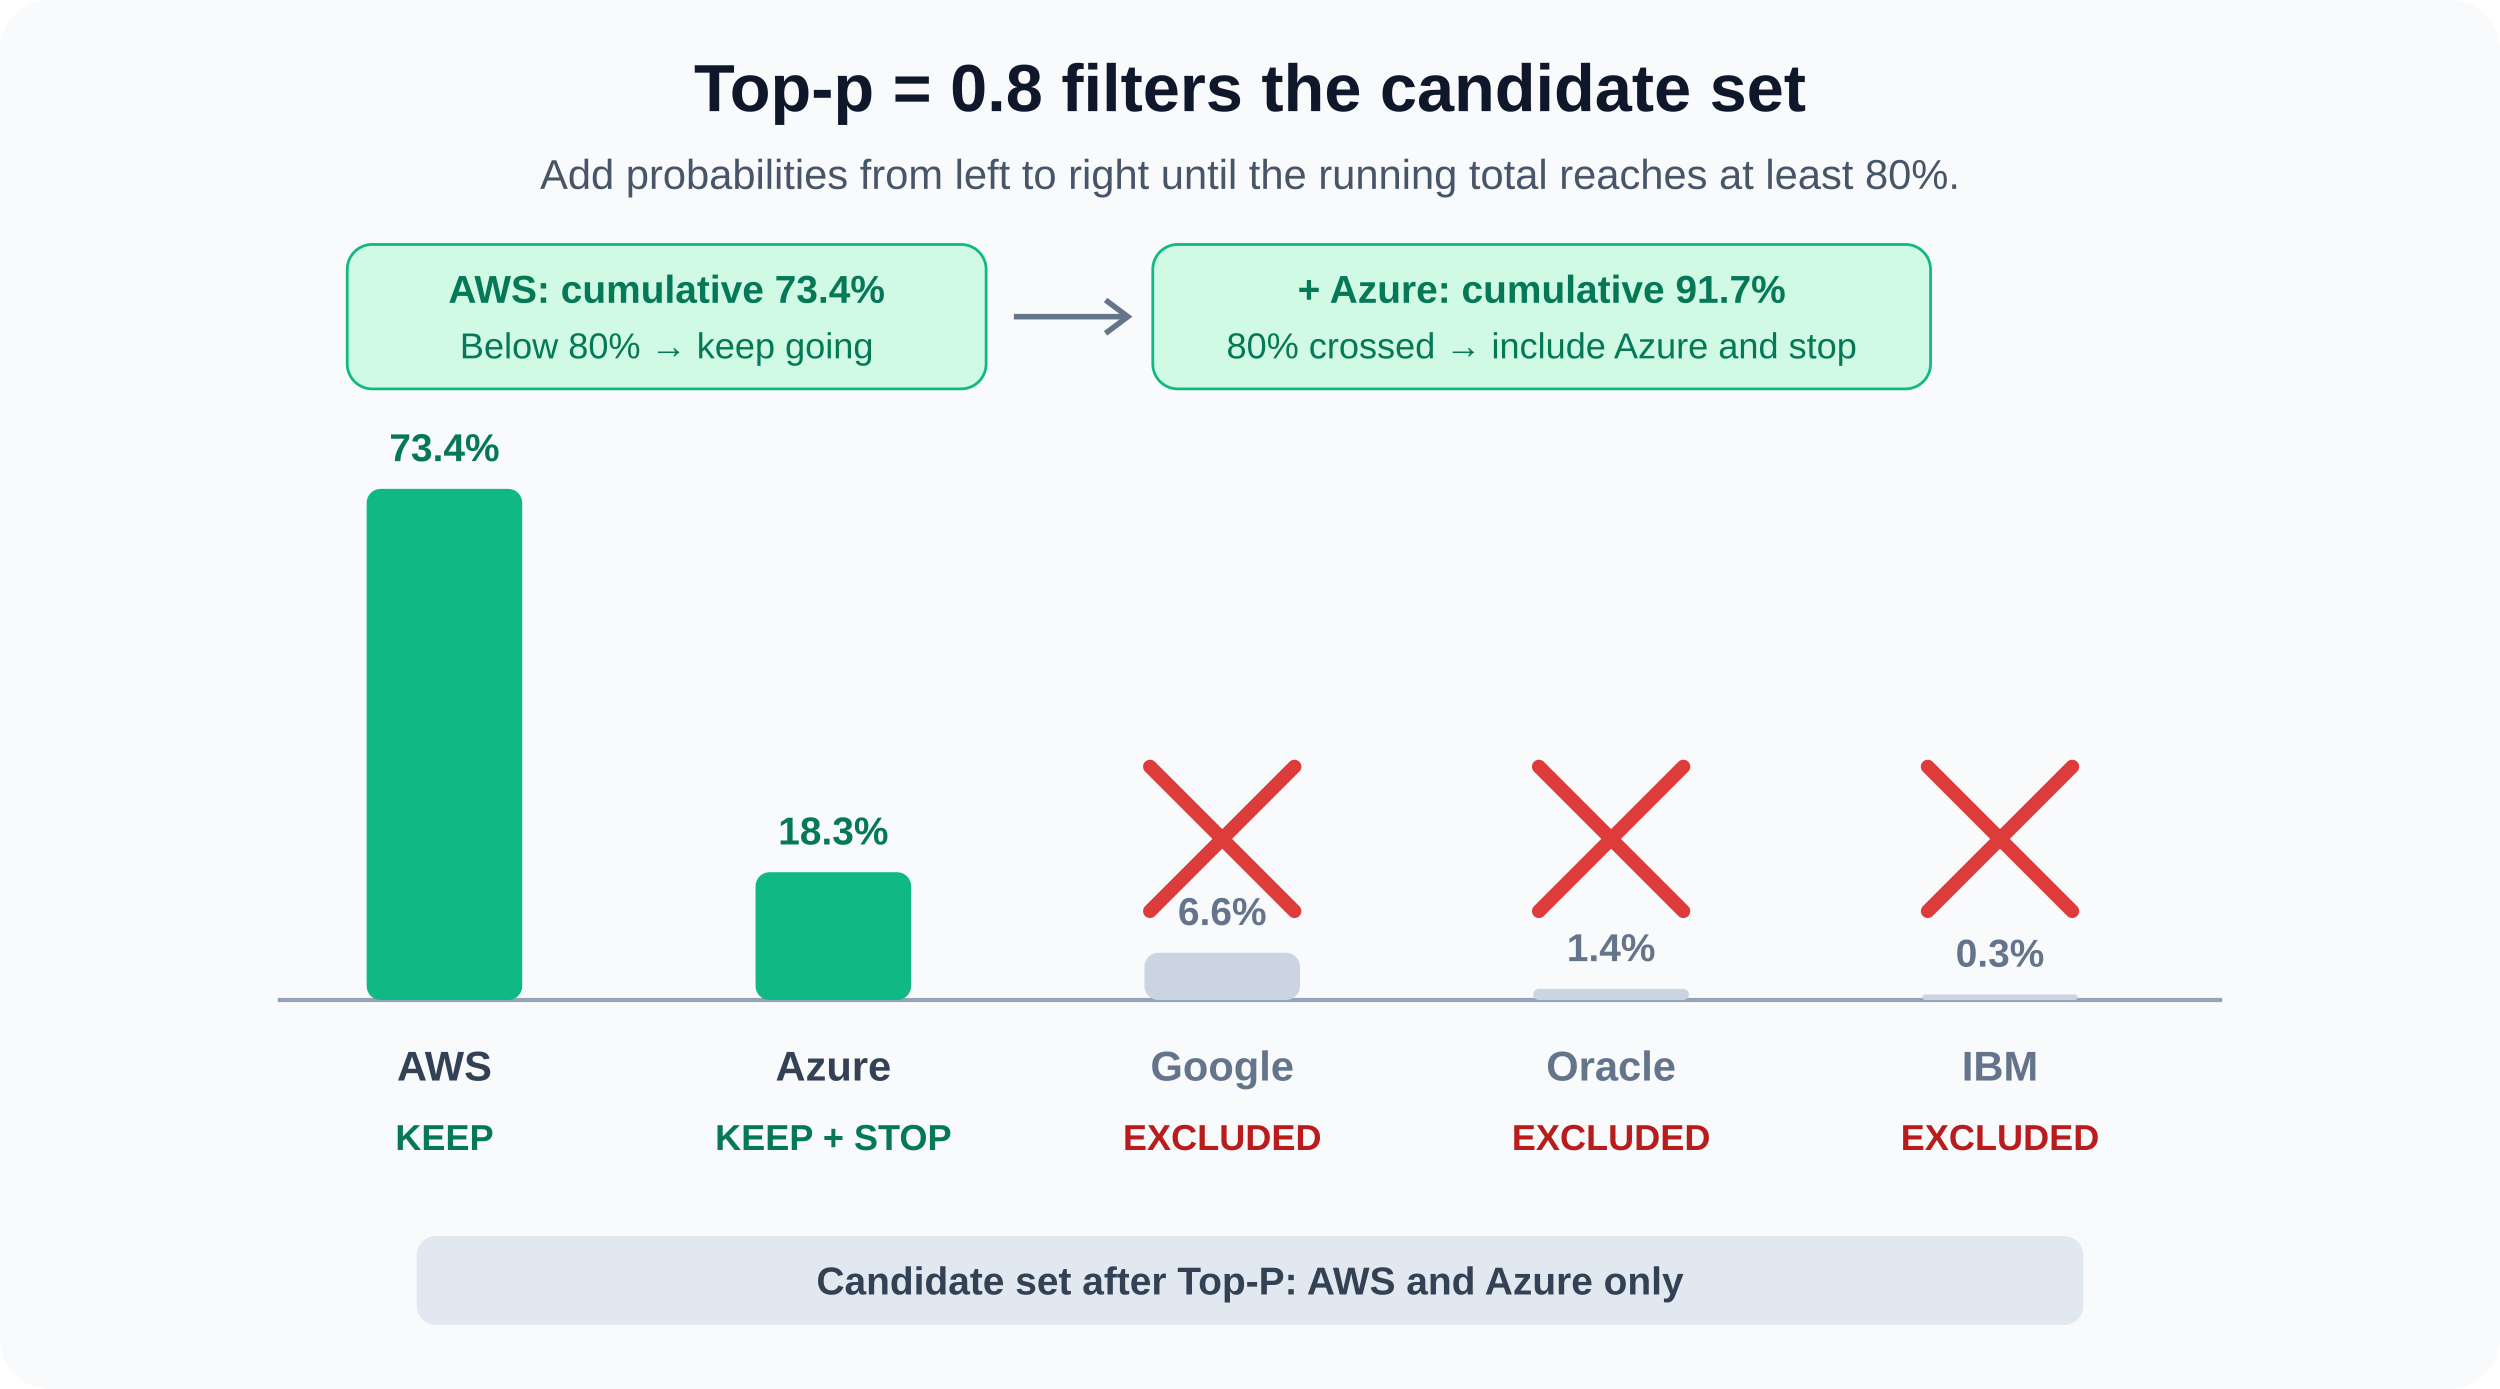
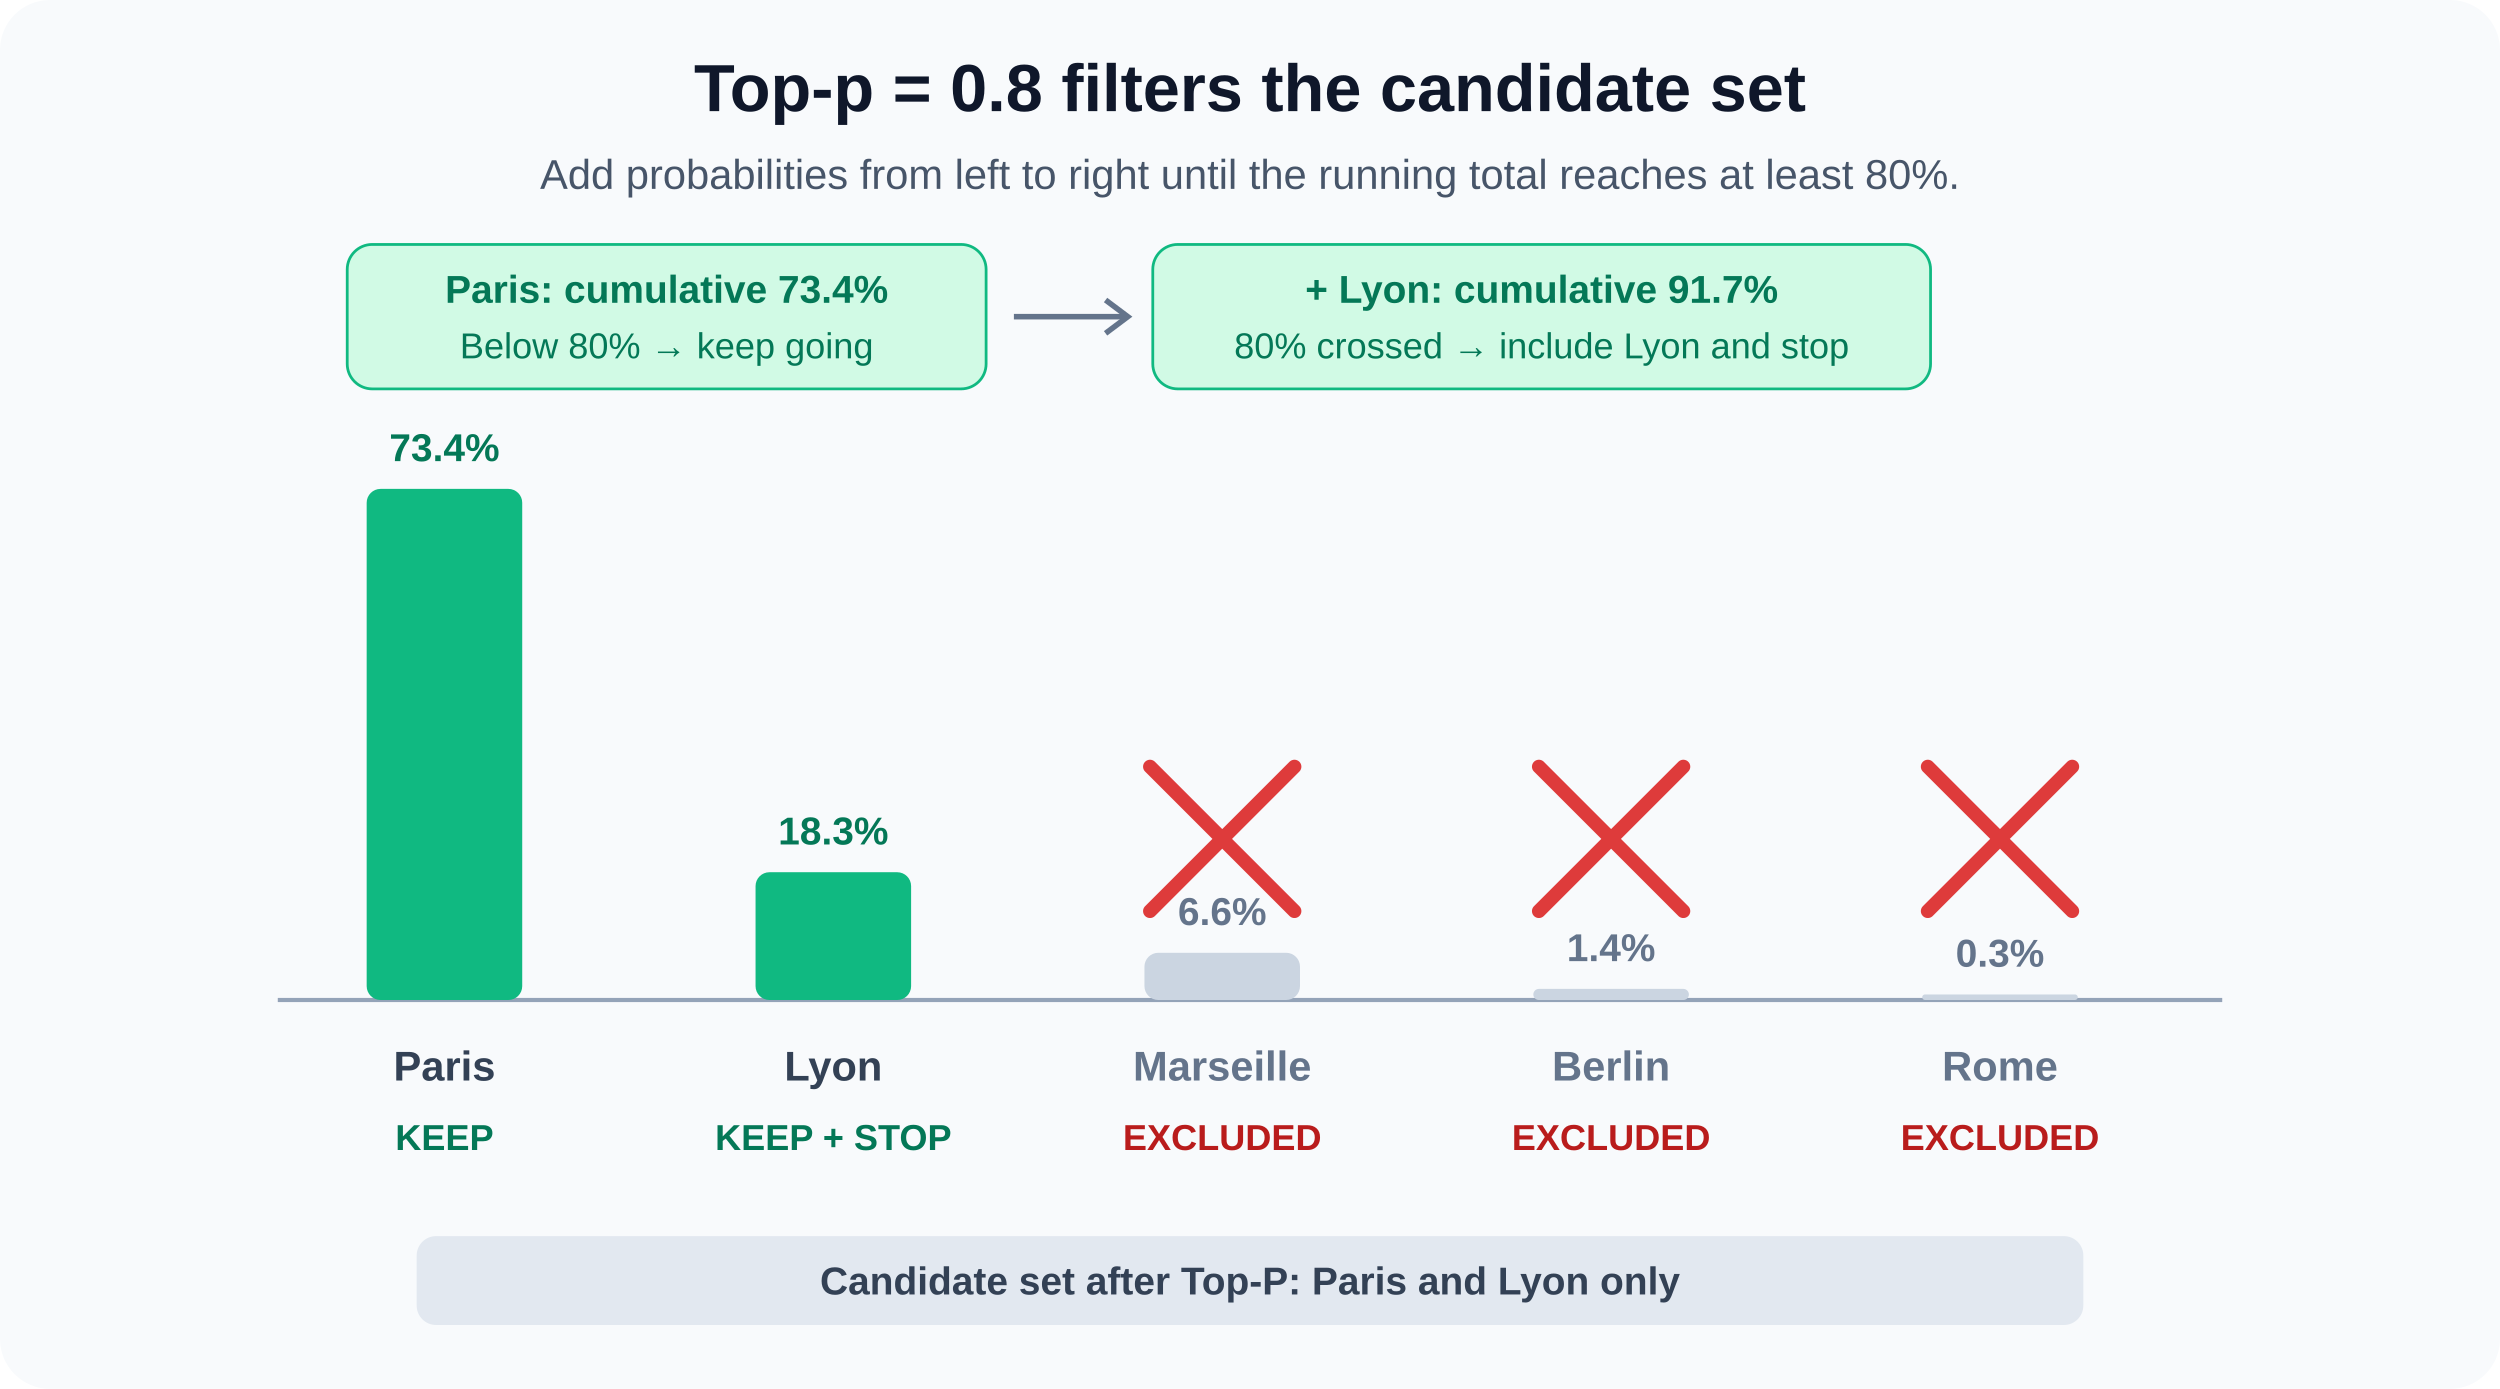
<svg xmlns="http://www.w3.org/2000/svg" width="900" height="500" viewBox="0 0 900 500" role="img" aria-labelledby="title description">
  <rect width="900" height="500" rx="18" fill="#f8fafc" />
  <text x="450" y="40" text-anchor="middle" font-family="Arial, sans-serif" font-size="24" font-weight="700" fill="#0f172a">Top-p = 0.8 filters the candidate set</text>
  <text x="450" y="68" text-anchor="middle" font-family="Arial, sans-serif" font-size="15" fill="#475569">Add probabilities from left to right until the running total reaches at least 80%.</text>
  <rect x="125" y="88" width="230" height="52" rx="9" fill="#d1fae5" stroke="#10b981" />
-   <text x="240" y="109" text-anchor="middle" font-family="Arial, sans-serif" font-size="14" font-weight="700" fill="#047857">AWS: cumulative 73.4%</text>
+   <text x="240" y="109" text-anchor="middle" font-family="Arial, sans-serif" font-size="14" font-weight="700" fill="#047857">Paris: cumulative 73.4%</text>
  <text x="240" y="129" text-anchor="middle" font-family="Arial, sans-serif" font-size="13" fill="#047857">Below 80% → keep going</text>
  <path d="M365 114 H405" stroke="#64748b" stroke-width="2" />
  <path d="M398 108 L406 114 L398 120" fill="none" stroke="#64748b" stroke-width="2" />
  <rect x="415" y="88" width="280" height="52" rx="9" fill="#d1fae5" stroke="#10b981" />
-   <text x="555" y="109" text-anchor="middle" font-family="Arial, sans-serif" font-size="14" font-weight="700" fill="#047857">+ Azure: cumulative 91.7%</text>
-   <text x="555" y="129" text-anchor="middle" font-family="Arial, sans-serif" font-size="13" fill="#047857">80% crossed → include Azure and stop</text>
+   <text x="555" y="109" text-anchor="middle" font-family="Arial, sans-serif" font-size="14" font-weight="700" fill="#047857">+ Lyon: cumulative 91.7%</text>
+   <text x="555" y="129" text-anchor="middle" font-family="Arial, sans-serif" font-size="13" fill="#047857">80% crossed → include Lyon and stop</text>
  <line x1="100" y1="360" x2="800" y2="360" stroke="#94a3b8" stroke-width="1.5" />
  <g>
    <rect x="132" y="176" width="56" height="184" rx="5" fill="#10b981" />
    <rect x="272" y="314" width="56" height="46" rx="5" fill="#10b981" />
    <rect x="412" y="343" width="56" height="17" rx="5" fill="#cbd5e1" />
    <rect x="552" y="356" width="56" height="4" rx="2" fill="#cbd5e1" />
    <rect x="692" y="358" width="56" height="2" rx="1" fill="#cbd5e1" />
  </g>
  <g font-family="Arial, sans-serif" text-anchor="middle">
    <text x="160" y="166" font-size="14" font-weight="700" fill="#047857">73.4%</text>
    <text x="300" y="304" font-size="14" font-weight="700" fill="#047857">18.3%</text>
    <text x="440" y="333" font-size="14" font-weight="700" fill="#64748b">6.6%</text>
    <text x="580" y="346" font-size="14" font-weight="700" fill="#64748b">1.4%</text>
    <text x="720" y="348" font-size="14" font-weight="700" fill="#64748b">0.3%</text>
-     <text x="160" y="389" font-size="15" font-weight="700" fill="#334155">AWS</text>
-     <text x="300" y="389" font-size="15" font-weight="700" fill="#334155">Azure</text>
-     <text x="440" y="389" font-size="15" font-weight="700" fill="#64748b">Google</text>
-     <text x="580" y="389" font-size="15" font-weight="700" fill="#64748b">Oracle</text>
-     <text x="720" y="389" font-size="15" font-weight="700" fill="#64748b">IBM</text>
+     <text x="160" y="389" font-size="15" font-weight="700" fill="#334155">Paris</text>
+     <text x="300" y="389" font-size="15" font-weight="700" fill="#334155">Lyon</text>
+     <text x="440" y="389" font-size="15" font-weight="700" fill="#64748b">Marseille</text>
+     <text x="580" y="389" font-size="15" font-weight="700" fill="#64748b">Berlin</text>
+     <text x="720" y="389" font-size="15" font-weight="700" fill="#64748b">Rome</text>
    <text x="160" y="414" font-size="13" font-weight="700" fill="#047857">KEEP</text>
    <text x="300" y="414" font-size="13" font-weight="700" fill="#047857">KEEP + STOP</text>
    <text x="440" y="414" font-size="13" font-weight="700" fill="#b91c1c">EXCLUDED</text>
    <text x="580" y="414" font-size="13" font-weight="700" fill="#b91c1c">EXCLUDED</text>
    <text x="720" y="414" font-size="13" font-weight="700" fill="#b91c1c">EXCLUDED</text>
  </g>
  <g stroke="#dc2626" stroke-width="5" stroke-linecap="round" opacity="0.9">
    <path d="M414 276 L466 328 M466 276 L414 328" />
    <path d="M554 276 L606 328 M606 276 L554 328" />
    <path d="M694 276 L746 328 M746 276 L694 328" />
  </g>
  <rect x="150" y="445" width="600" height="32" rx="7" fill="#e2e8f0" />
-   <text x="450" y="466" text-anchor="middle" font-family="Arial, sans-serif" font-size="14" font-weight="600" fill="#334155">Candidate set after Top-P: AWS and Azure only</text>
+   <text x="450" y="466" text-anchor="middle" font-family="Arial, sans-serif" font-size="14" font-weight="600" fill="#334155">Candidate set after Top-P: Paris and Lyon only</text>
</svg>
